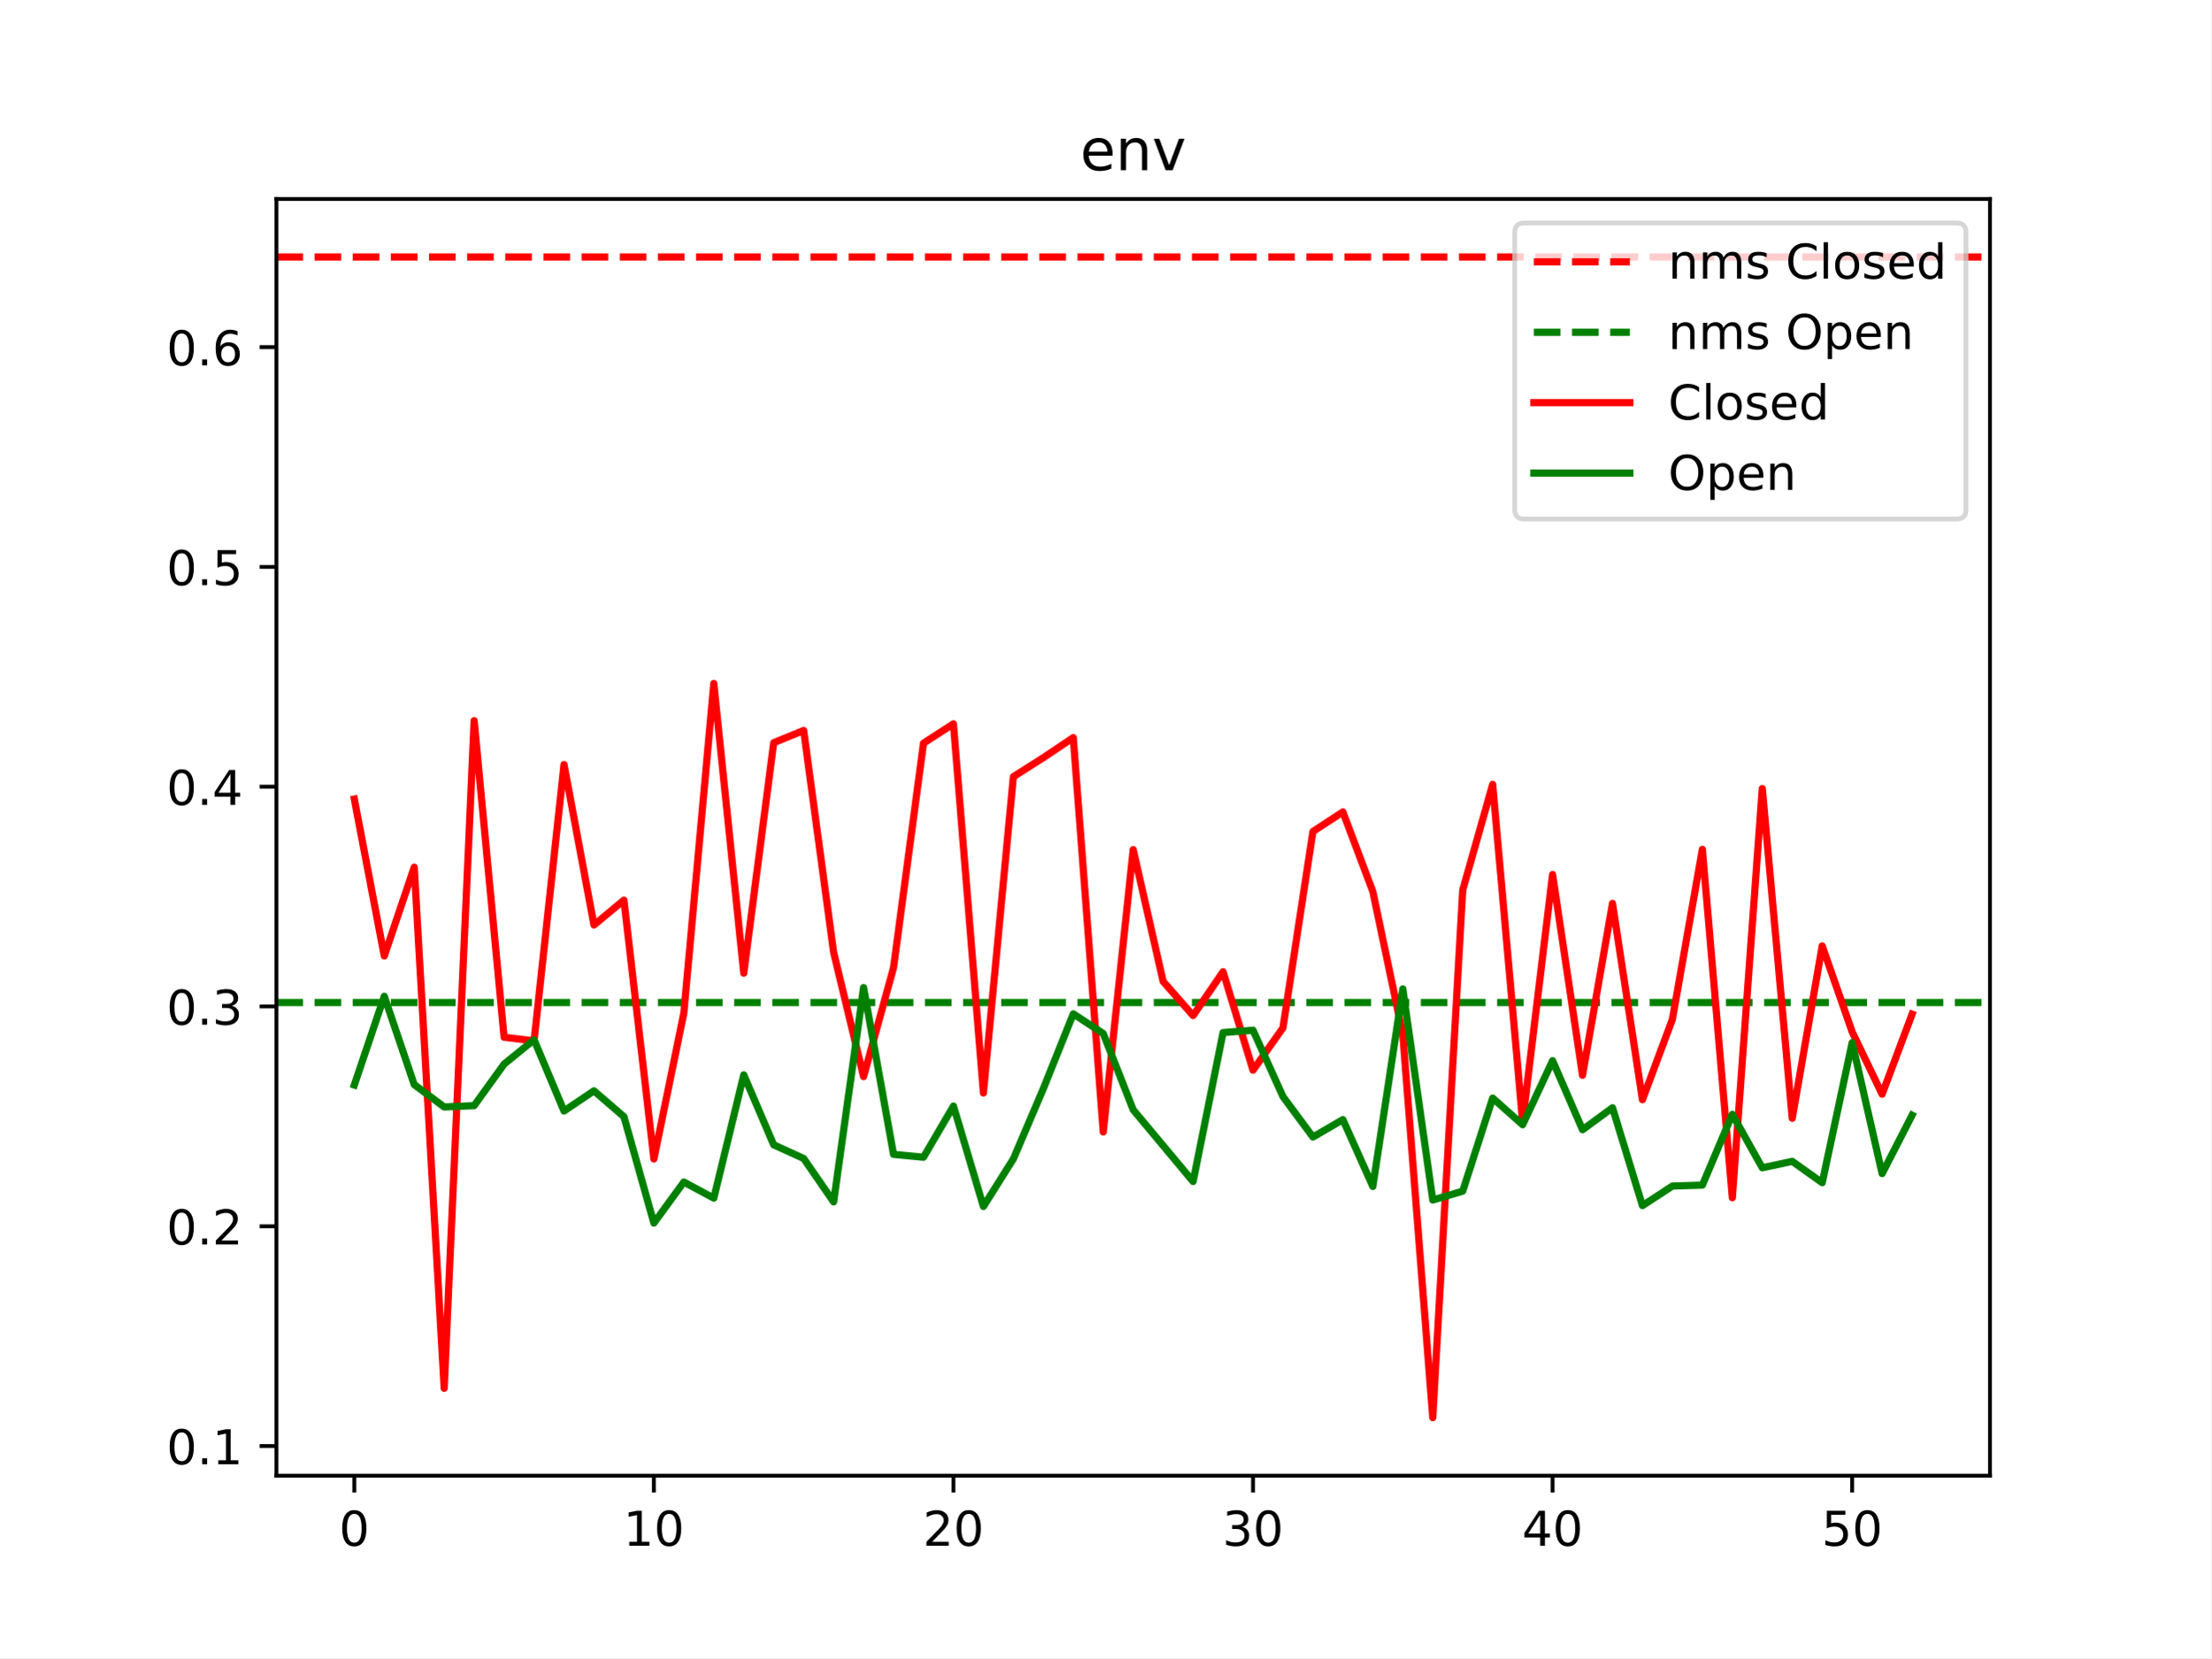
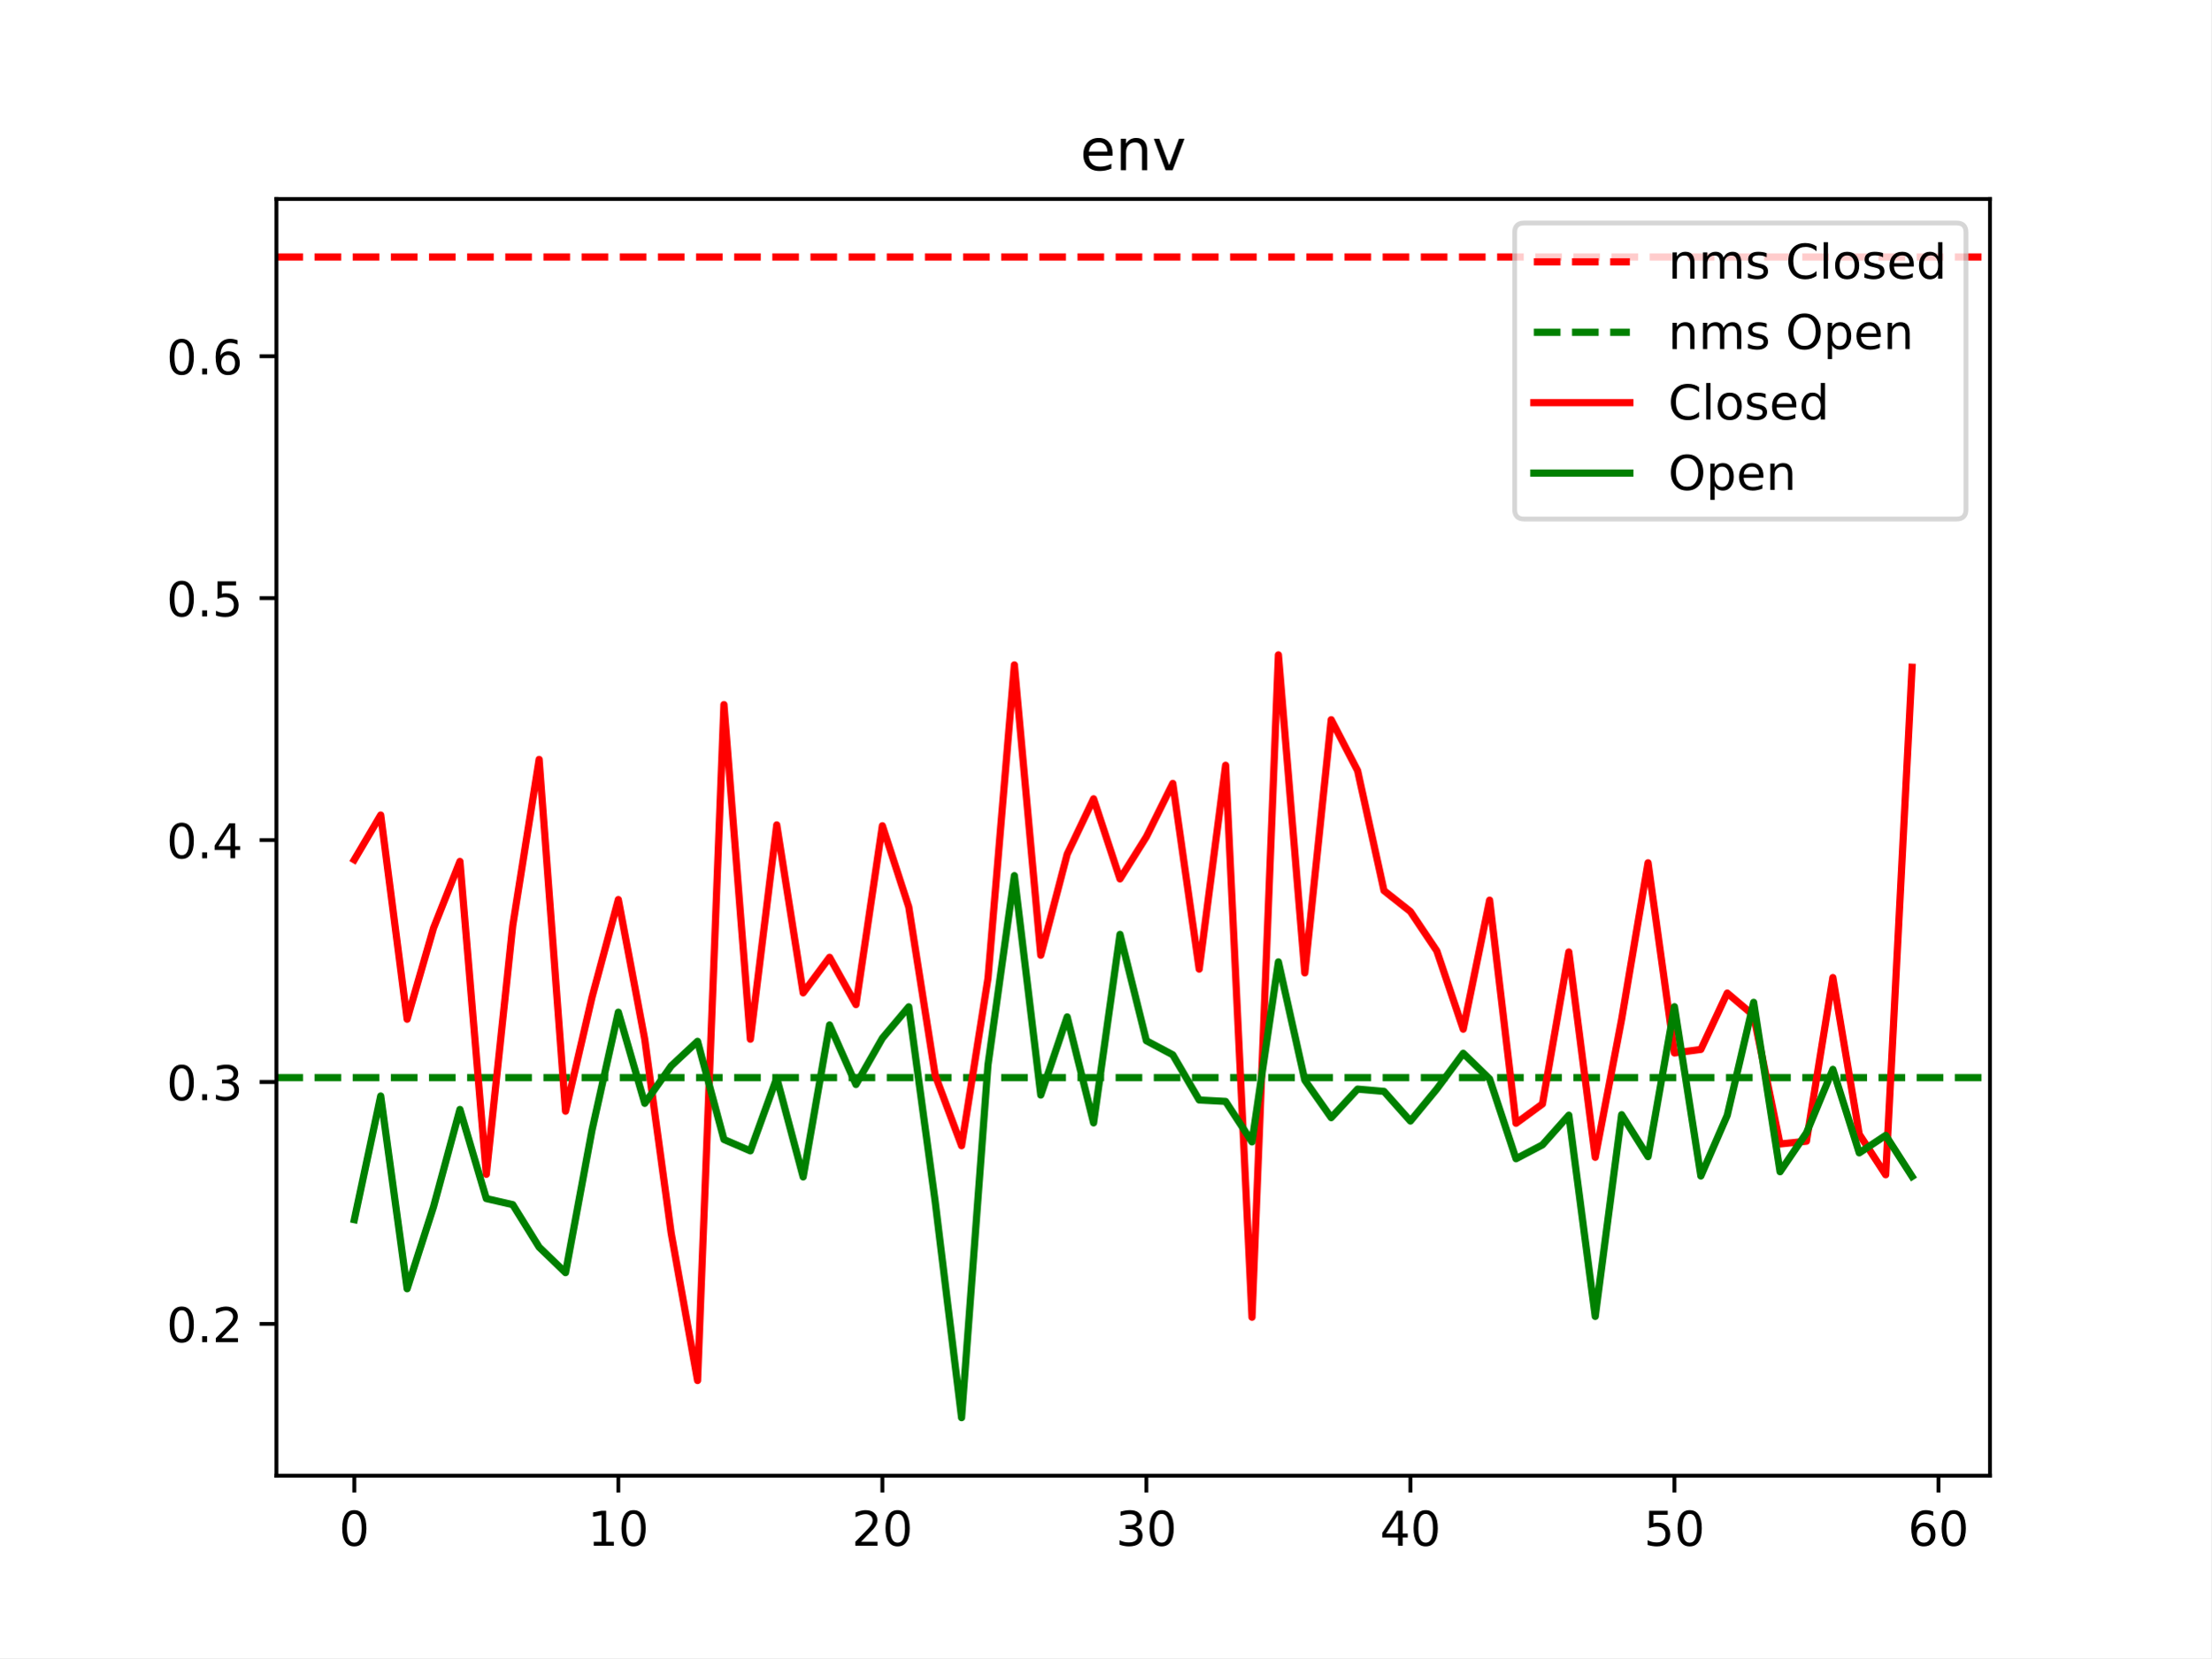
<svg xmlns="http://www.w3.org/2000/svg" xmlns:xlink="http://www.w3.org/1999/xlink" width="460.8pt" height="345.6pt" viewBox="0 0 460.8 345.6" version="1.1">
  <defs>
    <style type="text/css">*{stroke-linejoin: round; stroke-linecap: butt}</style>
  </defs>
  <g id="figure_1">
    <g id="patch_1">
      <path d="M 0 345.6  L 460.8 345.6  L 460.8 0  L 0 0  z " style="fill: #ffffff" />
    </g>
    <g id="axes_1">
      <g id="patch_2">
        <path d="M 57.6 307.584  L 414.72 307.584  L 414.72 41.472  L 57.6 41.472  z " style="fill: #ffffff" />
      </g>
      <g id="matplotlib.axis_1">
        <g id="xtick_1">
          <g id="line2d_1">
            <defs>
-               <path id="m1b94144d57" d="M 0 0  L 0 3.5  " style="stroke: #000000; stroke-width: 0.8" />
+               <path id="mc7184d0355" d="M 0 0  L 0 3.5  " style="stroke: #000000; stroke-width: 0.8" />
            </defs>
            <g>
-               <use xlink:href="#m1b94144d57" x="73.833" y="307.584" style="stroke: #000000; stroke-width: 0.8" />
+               <use xlink:href="#mc7184d0355" x="73.833" y="307.584" style="stroke: #000000; stroke-width: 0.8" />
            </g>
          </g>
          <g id="text_1">
            <g transform="translate(70.65148 322.1824) scale(0.1 -0.1)">
              <defs>
                <path id="DejaVuSans-30" d="M 2034 4250  Q 1547 4250 1301 3770  Q 1056 3291 1056 2328  Q 1056 1369 1301 889  Q 1547 409 2034 409  Q 2525 409 2770 889  Q 3016 1369 3016 2328  Q 3016 3291 2770 3770  Q 2525 4250 2034 4250  z M 2034 4750  Q 2819 4750 3233 4129  Q 3647 3509 3647 2328  Q 3647 1150 3233 529  Q 2819 -91 2034 -91  Q 1250 -91 836 529  Q 422 1150 422 2328  Q 422 3509 836 4129  Q 1250 4750 2034 4750  z " transform="scale(0.015625)" />
              </defs>
              <use xlink:href="#DejaVuSans-30" />
            </g>
          </g>
        </g>
        <g id="xtick_2">
          <g id="line2d_2">
            <g>
-               <use xlink:href="#m1b94144d57" x="136.266" y="307.584" style="stroke: #000000; stroke-width: 0.8" />
+               <use xlink:href="#mc7184d0355" x="128.859" y="307.584" style="stroke: #000000; stroke-width: 0.8" />
            </g>
          </g>
          <g id="text_2">
-             <g transform="translate(129.9038 322.1824) scale(0.1 -0.1)">
+             <g transform="translate(122.4964 322.1824) scale(0.1 -0.1)">
              <defs>
                <path id="DejaVuSans-31" d="M 794 531  L 1825 531  L 1825 4091  L 703 3866  L 703 4441  L 1819 4666  L 2450 4666  L 2450 531  L 3481 531  L 3481 0  L 794 0  L 794 531  z " transform="scale(0.015625)" />
              </defs>
              <use xlink:href="#DejaVuSans-31" />
              <use xlink:href="#DejaVuSans-30" x="63.623" />
            </g>
          </g>
        </g>
        <g id="xtick_3">
          <g id="line2d_3">
            <g>
-               <use xlink:href="#m1b94144d57" x="198.7" y="307.584" style="stroke: #000000; stroke-width: 0.8" />
+               <use xlink:href="#mc7184d0355" x="183.885" y="307.584" style="stroke: #000000; stroke-width: 0.8" />
            </g>
          </g>
          <g id="text_3">
-             <g transform="translate(192.3374 322.1824) scale(0.1 -0.1)">
+             <g transform="translate(177.5226 322.1824) scale(0.1 -0.1)">
              <defs>
                <path id="DejaVuSans-32" d="M 1228 531  L 3431 531  L 3431 0  L 469 0  L 469 531  Q 828 903 1448 1529  Q 2069 2156 2228 2338  Q 2531 2678 2651 2914  Q 2772 3150 2772 3378  Q 2772 3750 2511 3984  Q 2250 4219 1831 4219  Q 1534 4219 1204 4116  Q 875 4013 500 3803  L 500 4441  Q 881 4594 1212 4672  Q 1544 4750 1819 4750  Q 2544 4750 2975 4387  Q 3406 4025 3406 3419  Q 3406 3131 3298 2873  Q 3191 2616 2906 2266  Q 2828 2175 2409 1742  Q 1991 1309 1228 531  z " transform="scale(0.015625)" />
              </defs>
              <use xlink:href="#DejaVuSans-32" />
              <use xlink:href="#DejaVuSans-30" x="63.623" />
            </g>
          </g>
        </g>
        <g id="xtick_4">
          <g id="line2d_4">
            <g>
-               <use xlink:href="#m1b94144d57" x="261.133" y="307.584" style="stroke: #000000; stroke-width: 0.8" />
+               <use xlink:href="#mc7184d0355" x="238.911" y="307.584" style="stroke: #000000; stroke-width: 0.8" />
            </g>
          </g>
          <g id="text_4">
-             <g transform="translate(254.7709 322.1824) scale(0.1 -0.1)">
+             <g transform="translate(232.5488 322.1824) scale(0.1 -0.1)">
              <defs>
                <path id="DejaVuSans-33" d="M 2597 2516  Q 3050 2419 3304 2112  Q 3559 1806 3559 1356  Q 3559 666 3084 287  Q 2609 -91 1734 -91  Q 1441 -91 1130 -33  Q 819 25 488 141  L 488 750  Q 750 597 1062 519  Q 1375 441 1716 441  Q 2309 441 2620 675  Q 2931 909 2931 1356  Q 2931 1769 2642 2001  Q 2353 2234 1838 2234  L 1294 2234  L 1294 2753  L 1863 2753  Q 2328 2753 2575 2939  Q 2822 3125 2822 3475  Q 2822 3834 2567 4026  Q 2313 4219 1838 4219  Q 1578 4219 1281 4162  Q 984 4106 628 3988  L 628 4550  Q 988 4650 1302 4700  Q 1616 4750 1894 4750  Q 2613 4750 3031 4423  Q 3450 4097 3450 3541  Q 3450 3153 3228 2886  Q 3006 2619 2597 2516  z " transform="scale(0.015625)" />
              </defs>
              <use xlink:href="#DejaVuSans-33" />
              <use xlink:href="#DejaVuSans-30" x="63.623" />
            </g>
          </g>
        </g>
        <g id="xtick_5">
          <g id="line2d_5">
            <g>
-               <use xlink:href="#m1b94144d57" x="323.567" y="307.584" style="stroke: #000000; stroke-width: 0.8" />
+               <use xlink:href="#mc7184d0355" x="293.938" y="307.584" style="stroke: #000000; stroke-width: 0.8" />
            </g>
          </g>
          <g id="text_5">
-             <g transform="translate(317.2045 322.1824) scale(0.1 -0.1)">
+             <g transform="translate(287.575 322.1824) scale(0.1 -0.1)">
              <defs>
                <path id="DejaVuSans-34" d="M 2419 4116  L 825 1625  L 2419 1625  L 2419 4116  z M 2253 4666  L 3047 4666  L 3047 1625  L 3713 1625  L 3713 1100  L 3047 1100  L 3047 0  L 2419 0  L 2419 1100  L 313 1100  L 313 1709  L 2253 4666  z " transform="scale(0.015625)" />
              </defs>
              <use xlink:href="#DejaVuSans-34" />
              <use xlink:href="#DejaVuSans-30" x="63.623" />
            </g>
          </g>
        </g>
        <g id="xtick_6">
          <g id="line2d_6">
            <g>
-               <use xlink:href="#m1b94144d57" x="386.001" y="307.584" style="stroke: #000000; stroke-width: 0.8" />
+               <use xlink:href="#mc7184d0355" x="348.964" y="307.584" style="stroke: #000000; stroke-width: 0.8" />
            </g>
          </g>
          <g id="text_6">
-             <g transform="translate(379.6381 322.1824) scale(0.1 -0.1)">
+             <g transform="translate(342.6012 322.1824) scale(0.1 -0.1)">
              <defs>
                <path id="DejaVuSans-35" d="M 691 4666  L 3169 4666  L 3169 4134  L 1269 4134  L 1269 2991  Q 1406 3038 1543 3061  Q 1681 3084 1819 3084  Q 2600 3084 3056 2656  Q 3513 2228 3513 1497  Q 3513 744 3044 326  Q 2575 -91 1722 -91  Q 1428 -91 1123 -41  Q 819 9 494 109  L 494 744  Q 775 591 1075 516  Q 1375 441 1709 441  Q 2250 441 2565 725  Q 2881 1009 2881 1497  Q 2881 1984 2565 2268  Q 2250 2553 1709 2553  Q 1456 2553 1204 2497  Q 953 2441 691 2322  L 691 4666  z " transform="scale(0.015625)" />
              </defs>
              <use xlink:href="#DejaVuSans-35" />
+               <use xlink:href="#DejaVuSans-30" x="63.623" />
+             </g>
+           </g>
+         </g>
+         <g id="xtick_7">
+           <g id="line2d_7">
+             <g>
+               <use xlink:href="#mc7184d0355" x="403.99" y="307.584" style="stroke: #000000; stroke-width: 0.8" />
+             </g>
+           </g>
+           <g id="text_7">
+             <g transform="translate(397.6274 322.1824) scale(0.1 -0.1)">
+               <defs>
+                 <path id="DejaVuSans-36" d="M 2113 2584  Q 1688 2584 1439 2293  Q 1191 2003 1191 1497  Q 1191 994 1439 701  Q 1688 409 2113 409  Q 2538 409 2786 701  Q 3034 994 3034 1497  Q 3034 2003 2786 2293  Q 2538 2584 2113 2584  z M 3366 4563  L 3366 3988  Q 3128 4100 2886 4159  Q 2644 4219 2406 4219  Q 1781 4219 1451 3797  Q 1122 3375 1075 2522  Q 1259 2794 1537 2939  Q 1816 3084 2150 3084  Q 2853 3084 3261 2657  Q 3669 2231 3669 1497  Q 3669 778 3244 343  Q 2819 -91 2113 -91  Q 1303 -91 875 529  Q 447 1150 447 2328  Q 447 3434 972 4092  Q 1497 4750 2381 4750  Q 2619 4750 2861 4703  Q 3103 4656 3366 4563  z " transform="scale(0.015625)" />
+               </defs>
+               <use xlink:href="#DejaVuSans-36" />
              <use xlink:href="#DejaVuSans-30" x="63.623" />
            </g>
          </g>
        </g>
      </g>
      <g id="matplotlib.axis_2">
        <g id="ytick_1">
-           <g id="line2d_7">
+           <g id="line2d_8">
            <defs>
-               <path id="m0401077f50" d="M 0 0  L -3.5 0  " style="stroke: #000000; stroke-width: 0.8" />
+               <path id="m5fd0211862" d="M 0 0  L -3.5 0  " style="stroke: #000000; stroke-width: 0.8" />
            </defs>
            <g>
-               <use xlink:href="#m0401077f50" x="57.6" y="301.402" style="stroke: #000000; stroke-width: 0.8" />
-             </g>
-           </g>
-           <g id="text_7">
-             <g transform="translate(34.69687 305.2015) scale(0.1 -0.1)">
+               <use xlink:href="#m5fd0211862" x="57.6" y="275.95" style="stroke: #000000; stroke-width: 0.8" />
+             </g>
+           </g>
+           <g id="text_8">
+             <g transform="translate(34.69687 279.7497) scale(0.1 -0.1)">
              <defs>
                <path id="DejaVuSans-2e" d="M 684 794  L 1344 794  L 1344 0  L 684 0  L 684 794  z " transform="scale(0.015625)" />
              </defs>
              <use xlink:href="#DejaVuSans-30" />
              <use xlink:href="#DejaVuSans-2e" x="63.623" />
-               <use xlink:href="#DejaVuSans-31" x="95.41" />
+               <use xlink:href="#DejaVuSans-32" x="95.41" />
            </g>
          </g>
        </g>
        <g id="ytick_2">
-           <g id="line2d_8">
-             <g>
-               <use xlink:href="#m0401077f50" x="57.6" y="255.591" style="stroke: #000000; stroke-width: 0.8" />
-             </g>
-           </g>
-           <g id="text_8">
-             <g transform="translate(34.69687 259.3899) scale(0.1 -0.1)">
-               <use xlink:href="#DejaVuSans-30" />
-               <use xlink:href="#DejaVuSans-2e" x="63.623" />
-               <use xlink:href="#DejaVuSans-32" x="95.41" />
+           <g id="line2d_9">
+             <g>
+               <use xlink:href="#m5fd0211862" x="57.6" y="225.522" style="stroke: #000000; stroke-width: 0.8" />
+             </g>
+           </g>
+           <g id="text_9">
+             <g transform="translate(34.69687 229.3212) scale(0.1 -0.1)">
+               <use xlink:href="#DejaVuSans-30" />
+               <use xlink:href="#DejaVuSans-2e" x="63.623" />
+               <use xlink:href="#DejaVuSans-33" x="95.41" />
            </g>
          </g>
        </g>
        <g id="ytick_3">
-           <g id="line2d_9">
-             <g>
-               <use xlink:href="#m0401077f50" x="57.6" y="209.779" style="stroke: #000000; stroke-width: 0.8" />
-             </g>
-           </g>
-           <g id="text_9">
-             <g transform="translate(34.69687 213.5783) scale(0.1 -0.1)">
-               <use xlink:href="#DejaVuSans-30" />
-               <use xlink:href="#DejaVuSans-2e" x="63.623" />
-               <use xlink:href="#DejaVuSans-33" x="95.41" />
+           <g id="line2d_10">
+             <g>
+               <use xlink:href="#m5fd0211862" x="57.6" y="175.093" style="stroke: #000000; stroke-width: 0.8" />
+             </g>
+           </g>
+           <g id="text_10">
+             <g transform="translate(34.69687 178.8927) scale(0.1 -0.1)">
+               <use xlink:href="#DejaVuSans-30" />
+               <use xlink:href="#DejaVuSans-2e" x="63.623" />
+               <use xlink:href="#DejaVuSans-34" x="95.41" />
            </g>
          </g>
        </g>
        <g id="ytick_4">
-           <g id="line2d_10">
-             <g>
-               <use xlink:href="#m0401077f50" x="57.6" y="163.967" style="stroke: #000000; stroke-width: 0.8" />
-             </g>
-           </g>
-           <g id="text_10">
-             <g transform="translate(34.69687 167.7667) scale(0.1 -0.1)">
-               <use xlink:href="#DejaVuSans-30" />
-               <use xlink:href="#DejaVuSans-2e" x="63.623" />
-               <use xlink:href="#DejaVuSans-34" x="95.41" />
+           <g id="line2d_11">
+             <g>
+               <use xlink:href="#m5fd0211862" x="57.6" y="124.665" style="stroke: #000000; stroke-width: 0.8" />
+             </g>
+           </g>
+           <g id="text_11">
+             <g transform="translate(34.69687 128.4642) scale(0.1 -0.1)">
+               <use xlink:href="#DejaVuSans-30" />
+               <use xlink:href="#DejaVuSans-2e" x="63.623" />
+               <use xlink:href="#DejaVuSans-35" x="95.41" />
            </g>
          </g>
        </g>
        <g id="ytick_5">
-           <g id="line2d_11">
-             <g>
-               <use xlink:href="#m0401077f50" x="57.6" y="118.156" style="stroke: #000000; stroke-width: 0.8" />
-             </g>
-           </g>
-           <g id="text_11">
-             <g transform="translate(34.69687 121.955) scale(0.1 -0.1)">
-               <use xlink:href="#DejaVuSans-30" />
-               <use xlink:href="#DejaVuSans-2e" x="63.623" />
-               <use xlink:href="#DejaVuSans-35" x="95.41" />
-             </g>
-           </g>
-         </g>
-         <g id="ytick_6">
          <g id="line2d_12">
            <g>
-               <use xlink:href="#m0401077f50" x="57.6" y="72.344" style="stroke: #000000; stroke-width: 0.8" />
+               <use xlink:href="#m5fd0211862" x="57.6" y="74.236" style="stroke: #000000; stroke-width: 0.8" />
            </g>
          </g>
          <g id="text_12">
-             <g transform="translate(34.69687 76.14341) scale(0.1 -0.1)">
-               <defs>
-                 <path id="DejaVuSans-36" d="M 2113 2584  Q 1688 2584 1439 2293  Q 1191 2003 1191 1497  Q 1191 994 1439 701  Q 1688 409 2113 409  Q 2538 409 2786 701  Q 3034 994 3034 1497  Q 3034 2003 2786 2293  Q 2538 2584 2113 2584  z M 3366 4563  L 3366 3988  Q 3128 4100 2886 4159  Q 2644 4219 2406 4219  Q 1781 4219 1451 3797  Q 1122 3375 1075 2522  Q 1259 2794 1537 2939  Q 1816 3084 2150 3084  Q 2853 3084 3261 2657  Q 3669 2231 3669 1497  Q 3669 778 3244 343  Q 2819 -91 2113 -91  Q 1303 -91 875 529  Q 447 1150 447 2328  Q 447 3434 972 4092  Q 1497 4750 2381 4750  Q 2619 4750 2861 4703  Q 3103 4656 3366 4563  z " transform="scale(0.015625)" />
-               </defs>
+             <g transform="translate(34.69687 78.03567) scale(0.1 -0.1)">
              <use xlink:href="#DejaVuSans-30" />
              <use xlink:href="#DejaVuSans-2e" x="63.623" />
              <use xlink:href="#DejaVuSans-36" x="95.41" />
            </g>
          </g>
        </g>
      </g>
      <g id="line2d_13">
-         <path d="M 57.6 53.568  L 414.72 53.568  " clip-path="url(#p111ce56c75)" style="fill: none; stroke-dasharray: 5.55,2.4; stroke-dashoffset: 0; stroke: #ff0000; stroke-width: 1.5" />
+         <path d="M 57.6 53.568  L 414.72 53.568  " clip-path="url(#p5483d78be6)" style="fill: none; stroke-dasharray: 5.55,2.4; stroke-dashoffset: 0; stroke: #ff0000; stroke-width: 1.5" />
      </g>
      <g id="line2d_14">
-         <path d="M 57.6 208.958  L 414.72 208.958  " clip-path="url(#p111ce56c75)" style="fill: none; stroke-dasharray: 5.55,2.4; stroke-dashoffset: 0; stroke: #008000; stroke-width: 1.5" />
+         <path d="M 57.6 224.618  L 414.72 224.618  " clip-path="url(#p5483d78be6)" style="fill: none; stroke-dasharray: 5.55,2.4; stroke-dashoffset: 0; stroke: #008000; stroke-width: 1.5" />
      </g>
      <g id="line2d_15">
-         <path d="M 73.833 166.548  L 80.076 199.255  L 86.319 180.751  L 92.563 289.362  L 98.806 150.203  L 105.05 216.198  L 111.293 216.953  L 117.536 159.36  L 123.78 192.799  L 130.023 187.613  L 136.266 241.573  L 142.51 211.145  L 148.753 142.455  L 154.996 202.846  L 161.24 154.803  L 167.483 152.253  L 173.726 198.5  L 179.97 224.406  L 186.213 201.686  L 192.457 154.899  L 198.7 150.866  L 204.943 227.819  L 211.187 161.887  L 217.43 157.924  L 223.673 153.744  L 229.917 235.938  L 236.16 177.084  L 242.403 204.569  L 248.647 211.683  L 254.89 202.537  L 261.133 223.072  L 267.377 214.226  L 273.62 173.312  L 279.863 169.231  L 286.107 185.83  L 292.35 215.567  L 298.594 295.488  L 304.837 185.534  L 311.08 163.487  L 317.324 233.824  L 323.567 182.269  L 329.81 224.126  L 336.054 188.294  L 342.297 229.214  L 348.54 212.453  L 354.784 177.033  L 361.027 249.652  L 367.27 164.355  L 373.514 233.091  L 379.757 197.163  L 386.001 215.076  L 392.244 228.068  L 398.487 211.393  " clip-path="url(#p111ce56c75)" style="fill: none; stroke: #ff0000; stroke-width: 1.5; stroke-linecap: square" />
+         <path d="M 73.833 179.198  L 79.335 169.88  L 84.838 212.441  L 90.341 193.442  L 95.843 179.554  L 101.346 244.767  L 106.848 192.94  L 112.351 158.287  L 117.854 231.61  L 123.356 207.921  L 128.859 187.503  L 134.362 216.646  L 139.864 256.988  L 145.367 287.749  L 150.869 146.858  L 156.372 216.613  L 161.875 171.936  L 167.377 206.949  L 172.88 199.53  L 178.382 209.391  L 183.885 172.112  L 189.388 189.047  L 194.89 224.092  L 200.393 238.811  L 205.896 203.912  L 211.398 138.577  L 216.901 199.106  L 222.403 178.037  L 227.906 166.495  L 233.409 183.196  L 238.911 174.404  L 244.414 163.288  L 249.917 201.996  L 255.419 159.498  L 260.922 274.559  L 266.424 136.493  L 271.927 202.784  L 277.43 150.004  L 282.932 160.631  L 288.435 185.644  L 293.938 189.995  L 299.44 198.202  L 304.943 214.516  L 310.445 187.625  L 315.948 234.137  L 321.451 230.102  L 326.953 198.423  L 332.456 241.218  L 337.958 212.454  L 343.461 179.833  L 348.964 219.474  L 354.466 218.738  L 359.969 206.992  L 365.472 211.653  L 370.974 238.445  L 376.477 237.861  L 381.979 203.757  L 387.482 236.421  L 392.985 244.865  L 398.487 139.071  " clip-path="url(#p5483d78be6)" style="fill: none; stroke: #ff0000; stroke-width: 1.5; stroke-linecap: square" />
      </g>
      <g id="line2d_16">
-         <path d="M 73.833 226.151  L 80.076 207.651  L 86.319 226.067  L 92.563 230.729  L 98.806 230.455  L 105.05 221.795  L 111.293 216.723  L 117.536 231.573  L 123.78 227.366  L 130.023 232.754  L 136.266 254.93  L 142.51 246.376  L 148.753 249.729  L 154.996 224.037  L 161.24 238.624  L 167.483 241.462  L 173.726 250.513  L 179.97 205.839  L 186.213 240.61  L 192.457 241.205  L 198.7 230.538  L 204.943 251.472  L 211.187 241.553  L 217.43 226.912  L 223.673 211.32  L 229.917 215.415  L 236.16 231.319  L 242.403 238.791  L 248.647 246.269  L 254.89 215.22  L 261.133 214.731  L 267.377 228.569  L 273.62 236.993  L 279.863 233.364  L 286.107 247.299  L 292.35 206.117  L 298.594 250.128  L 304.837 248.276  L 311.08 228.877  L 317.324 234.432  L 323.567 221.079  L 329.81 235.476  L 336.054 230.892  L 342.297 251.294  L 348.54 247.212  L 354.784 247.015  L 361.027 232.265  L 367.27 243.408  L 373.514 242.064  L 379.757 246.515  L 386.001 217.323  L 392.244 244.614  L 398.487 232.448  " clip-path="url(#p111ce56c75)" style="fill: none; stroke: #008000; stroke-width: 1.5; stroke-linecap: square" />
+         <path d="M 73.833 254.215  L 79.335 228.442  L 84.838 268.62  L 90.341 251.528  L 95.843 231.247  L 101.346 249.827  L 106.848 251.082  L 112.351 259.946  L 117.854 265.262  L 123.356 235.634  L 128.859 210.97  L 134.362 229.97  L 139.864 222.181  L 145.367 217.044  L 150.869 237.509  L 156.372 239.878  L 161.875 224.675  L 167.377 245.317  L 172.88 213.638  L 178.382 226.052  L 183.885 216.391  L 189.388 209.85  L 194.89 250.433  L 200.393 295.488  L 205.896 221.965  L 211.398 182.515  L 216.901 228.246  L 222.403 211.955  L 227.906 234.049  L 233.409 194.753  L 238.911 216.931  L 244.414 219.859  L 249.917 229.275  L 255.419 229.572  L 260.922 238.009  L 266.424 200.49  L 271.927 225.139  L 277.43 232.957  L 282.932 227.005  L 288.435 227.487  L 293.938 233.663  L 299.44 226.985  L 304.943 219.542  L 310.445 224.883  L 315.948 241.522  L 321.451 238.632  L 326.953 232.448  L 332.456 274.387  L 337.958 232.34  L 343.461 241.082  L 348.964 209.832  L 354.466 245.12  L 359.969 232.459  L 365.472 208.915  L 370.974 244.227  L 376.477 236.125  L 381.979 222.894  L 387.482 240.298  L 392.985 236.657  L 398.487 245.216  " clip-path="url(#p5483d78be6)" style="fill: none; stroke: #008000; stroke-width: 1.5; stroke-linecap: square" />
      </g>
      <g id="patch_3">
        <path d="M 57.6 307.584  L 57.6 41.472  " style="fill: none; stroke: #000000; stroke-width: 0.8; stroke-linejoin: miter; stroke-linecap: square" />
      </g>
      <g id="patch_4">
        <path d="M 414.72 307.584  L 414.72 41.472  " style="fill: none; stroke: #000000; stroke-width: 0.8; stroke-linejoin: miter; stroke-linecap: square" />
      </g>
      <g id="patch_5">
        <path d="M 57.6 307.584  L 414.72 307.584  " style="fill: none; stroke: #000000; stroke-width: 0.8; stroke-linejoin: miter; stroke-linecap: square" />
      </g>
      <g id="patch_6">
        <path d="M 57.6 41.472  L 414.72 41.472  " style="fill: none; stroke: #000000; stroke-width: 0.8; stroke-linejoin: miter; stroke-linecap: square" />
      </g>
      <g id="text_13">
        <g transform="translate(225.1144 35.472) scale(0.12 -0.12)">
          <defs>
            <path id="DejaVuSans-65" d="M 3597 1894  L 3597 1613  L 953 1613  Q 991 1019 1311 708  Q 1631 397 2203 397  Q 2534 397 2845 478  Q 3156 559 3463 722  L 3463 178  Q 3153 47 2828 -22  Q 2503 -91 2169 -91  Q 1331 -91 842 396  Q 353 884 353 1716  Q 353 2575 817 3079  Q 1281 3584 2069 3584  Q 2775 3584 3186 3129  Q 3597 2675 3597 1894  z M 3022 2063  Q 3016 2534 2758 2815  Q 2500 3097 2075 3097  Q 1594 3097 1305 2825  Q 1016 2553 972 2059  L 3022 2063  z " transform="scale(0.015625)" />
            <path id="DejaVuSans-6e" d="M 3513 2113  L 3513 0  L 2938 0  L 2938 2094  Q 2938 2591 2744 2837  Q 2550 3084 2163 3084  Q 1697 3084 1428 2787  Q 1159 2491 1159 1978  L 1159 0  L 581 0  L 581 3500  L 1159 3500  L 1159 2956  Q 1366 3272 1645 3428  Q 1925 3584 2291 3584  Q 2894 3584 3203 3211  Q 3513 2838 3513 2113  z " transform="scale(0.015625)" />
            <path id="DejaVuSans-76" d="M 191 3500  L 800 3500  L 1894 563  L 2988 3500  L 3597 3500  L 2284 0  L 1503 0  L 191 3500  z " transform="scale(0.015625)" />
          </defs>
          <use xlink:href="#DejaVuSans-65" />
          <use xlink:href="#DejaVuSans-6e" x="61.523" />
          <use xlink:href="#DejaVuSans-76" x="124.902" />
        </g>
      </g>
      <g id="legend_1">
        <g id="patch_7">
          <path d="M 317.664 108.184  L 407.72 108.184  Q 409.72 108.184 409.72 106.184  L 409.72 48.472  Q 409.72 46.472 407.72 46.472  L 317.664 46.472  Q 315.664 46.472 315.664 48.472  L 315.664 106.184  Q 315.664 108.184 317.664 108.184  z " style="fill: #ffffff; opacity: 0.8; stroke: #cccccc; stroke-linejoin: miter" />
        </g>
        <g id="line2d_17">
          <path d="M 319.664 54.57  L 329.664 54.57  L 339.664 54.57  " style="fill: none; stroke-dasharray: 5.55,2.4; stroke-dashoffset: 0; stroke: #ff0000; stroke-width: 1.5" />
        </g>
        <g id="text_14">
          <g transform="translate(347.6637 58.07044) scale(0.1 -0.1)">
            <defs>
              <path id="DejaVuSans-6d" d="M 3328 2828  Q 3544 3216 3844 3400  Q 4144 3584 4550 3584  Q 5097 3584 5394 3201  Q 5691 2819 5691 2113  L 5691 0  L 5113 0  L 5113 2094  Q 5113 2597 4934 2840  Q 4756 3084 4391 3084  Q 3944 3084 3684 2787  Q 3425 2491 3425 1978  L 3425 0  L 2847 0  L 2847 2094  Q 2847 2600 2669 2842  Q 2491 3084 2119 3084  Q 1678 3084 1418 2786  Q 1159 2488 1159 1978  L 1159 0  L 581 0  L 581 3500  L 1159 3500  L 1159 2956  Q 1356 3278 1631 3431  Q 1906 3584 2284 3584  Q 2666 3584 2933 3390  Q 3200 3197 3328 2828  z " transform="scale(0.015625)" />
              <path id="DejaVuSans-73" d="M 2834 3397  L 2834 2853  Q 2591 2978 2328 3040  Q 2066 3103 1784 3103  Q 1356 3103 1142 2972  Q 928 2841 928 2578  Q 928 2378 1081 2264  Q 1234 2150 1697 2047  L 1894 2003  Q 2506 1872 2764 1633  Q 3022 1394 3022 966  Q 3022 478 2636 193  Q 2250 -91 1575 -91  Q 1294 -91 989 -36  Q 684 19 347 128  L 347 722  Q 666 556 975 473  Q 1284 391 1588 391  Q 1994 391 2212 530  Q 2431 669 2431 922  Q 2431 1156 2273 1281  Q 2116 1406 1581 1522  L 1381 1569  Q 847 1681 609 1914  Q 372 2147 372 2553  Q 372 3047 722 3315  Q 1072 3584 1716 3584  Q 2034 3584 2315 3537  Q 2597 3491 2834 3397  z " transform="scale(0.015625)" />
              <path id="DejaVuSans-20" transform="scale(0.015625)" />
              <path id="DejaVuSans-43" d="M 4122 4306  L 4122 3641  Q 3803 3938 3442 4084  Q 3081 4231 2675 4231  Q 1875 4231 1450 3742  Q 1025 3253 1025 2328  Q 1025 1406 1450 917  Q 1875 428 2675 428  Q 3081 428 3442 575  Q 3803 722 4122 1019  L 4122 359  Q 3791 134 3420 21  Q 3050 -91 2638 -91  Q 1578 -91 968 557  Q 359 1206 359 2328  Q 359 3453 968 4101  Q 1578 4750 2638 4750  Q 3056 4750 3426 4639  Q 3797 4528 4122 4306  z " transform="scale(0.015625)" />
              <path id="DejaVuSans-6c" d="M 603 4863  L 1178 4863  L 1178 0  L 603 0  L 603 4863  z " transform="scale(0.015625)" />
              <path id="DejaVuSans-6f" d="M 1959 3097  Q 1497 3097 1228 2736  Q 959 2375 959 1747  Q 959 1119 1226 758  Q 1494 397 1959 397  Q 2419 397 2687 759  Q 2956 1122 2956 1747  Q 2956 2369 2687 2733  Q 2419 3097 1959 3097  z M 1959 3584  Q 2709 3584 3137 3096  Q 3566 2609 3566 1747  Q 3566 888 3137 398  Q 2709 -91 1959 -91  Q 1206 -91 779 398  Q 353 888 353 1747  Q 353 2609 779 3096  Q 1206 3584 1959 3584  z " transform="scale(0.015625)" />
              <path id="DejaVuSans-64" d="M 2906 2969  L 2906 4863  L 3481 4863  L 3481 0  L 2906 0  L 2906 525  Q 2725 213 2448 61  Q 2172 -91 1784 -91  Q 1150 -91 751 415  Q 353 922 353 1747  Q 353 2572 751 3078  Q 1150 3584 1784 3584  Q 2172 3584 2448 3432  Q 2725 3281 2906 2969  z M 947 1747  Q 947 1113 1208 752  Q 1469 391 1925 391  Q 2381 391 2643 752  Q 2906 1113 2906 1747  Q 2906 2381 2643 2742  Q 2381 3103 1925 3103  Q 1469 3103 1208 2742  Q 947 2381 947 1747  z " transform="scale(0.015625)" />
            </defs>
            <use xlink:href="#DejaVuSans-6e" />
            <use xlink:href="#DejaVuSans-6d" x="63.379" />
            <use xlink:href="#DejaVuSans-73" x="160.791" />
            <use xlink:href="#DejaVuSans-20" x="212.891" />
            <use xlink:href="#DejaVuSans-43" x="244.678" />
            <use xlink:href="#DejaVuSans-6c" x="314.502" />
            <use xlink:href="#DejaVuSans-6f" x="342.285" />
            <use xlink:href="#DejaVuSans-73" x="403.467" />
            <use xlink:href="#DejaVuSans-65" x="455.566" />
            <use xlink:href="#DejaVuSans-64" x="517.09" />
          </g>
        </g>
        <g id="line2d_18">
          <path d="M 319.664 69.249  L 329.664 69.249  L 339.664 69.249  " style="fill: none; stroke-dasharray: 5.55,2.4; stroke-dashoffset: 0; stroke: #008000; stroke-width: 1.5" />
        </g>
        <g id="text_15">
          <g transform="translate(347.6637 72.74856) scale(0.1 -0.1)">
            <defs>
              <path id="DejaVuSans-4f" d="M 2522 4238  Q 1834 4238 1429 3725  Q 1025 3213 1025 2328  Q 1025 1447 1429 934  Q 1834 422 2522 422  Q 3209 422 3611 934  Q 4013 1447 4013 2328  Q 4013 3213 3611 3725  Q 3209 4238 2522 4238  z M 2522 4750  Q 3503 4750 4090 4092  Q 4678 3434 4678 2328  Q 4678 1225 4090 567  Q 3503 -91 2522 -91  Q 1538 -91 948 565  Q 359 1222 359 2328  Q 359 3434 948 4092  Q 1538 4750 2522 4750  z " transform="scale(0.015625)" />
              <path id="DejaVuSans-70" d="M 1159 525  L 1159 -1331  L 581 -1331  L 581 3500  L 1159 3500  L 1159 2969  Q 1341 3281 1617 3432  Q 1894 3584 2278 3584  Q 2916 3584 3314 3078  Q 3713 2572 3713 1747  Q 3713 922 3314 415  Q 2916 -91 2278 -91  Q 1894 -91 1617 61  Q 1341 213 1159 525  z M 3116 1747  Q 3116 2381 2855 2742  Q 2594 3103 2138 3103  Q 1681 3103 1420 2742  Q 1159 2381 1159 1747  Q 1159 1113 1420 752  Q 1681 391 2138 391  Q 2594 391 2855 752  Q 3116 1113 3116 1747  z " transform="scale(0.015625)" />
            </defs>
            <use xlink:href="#DejaVuSans-6e" />
            <use xlink:href="#DejaVuSans-6d" x="63.379" />
            <use xlink:href="#DejaVuSans-73" x="160.791" />
            <use xlink:href="#DejaVuSans-20" x="212.891" />
            <use xlink:href="#DejaVuSans-4f" x="244.678" />
            <use xlink:href="#DejaVuSans-70" x="323.389" />
            <use xlink:href="#DejaVuSans-65" x="386.865" />
            <use xlink:href="#DejaVuSans-6e" x="448.389" />
          </g>
        </g>
        <g id="line2d_19">
          <path d="M 319.664 83.927  L 329.664 83.927  L 339.664 83.927  " style="fill: none; stroke: #ff0000; stroke-width: 1.5; stroke-linecap: square" />
        </g>
        <g id="text_16">
          <g transform="translate(347.6637 87.42669) scale(0.1 -0.1)">
            <use xlink:href="#DejaVuSans-43" />
            <use xlink:href="#DejaVuSans-6c" x="69.824" />
            <use xlink:href="#DejaVuSans-6f" x="97.607" />
            <use xlink:href="#DejaVuSans-73" x="158.789" />
            <use xlink:href="#DejaVuSans-65" x="210.889" />
            <use xlink:href="#DejaVuSans-64" x="272.412" />
          </g>
        </g>
        <g id="line2d_20">
          <path d="M 319.664 98.605  L 329.664 98.605  L 339.664 98.605  " style="fill: none; stroke: #008000; stroke-width: 1.5; stroke-linecap: square" />
        </g>
        <g id="text_17">
          <g transform="translate(347.6637 102.1048) scale(0.1 -0.1)">
            <use xlink:href="#DejaVuSans-4f" />
            <use xlink:href="#DejaVuSans-70" x="78.711" />
            <use xlink:href="#DejaVuSans-65" x="142.188" />
            <use xlink:href="#DejaVuSans-6e" x="203.711" />
          </g>
        </g>
      </g>
    </g>
  </g>
  <defs>
-     <clipPath id="p111ce56c75">
+     <clipPath id="p5483d78be6">
      <rect x="57.6" y="41.472" width="357.12" height="266.112" />
    </clipPath>
  </defs>
</svg>
